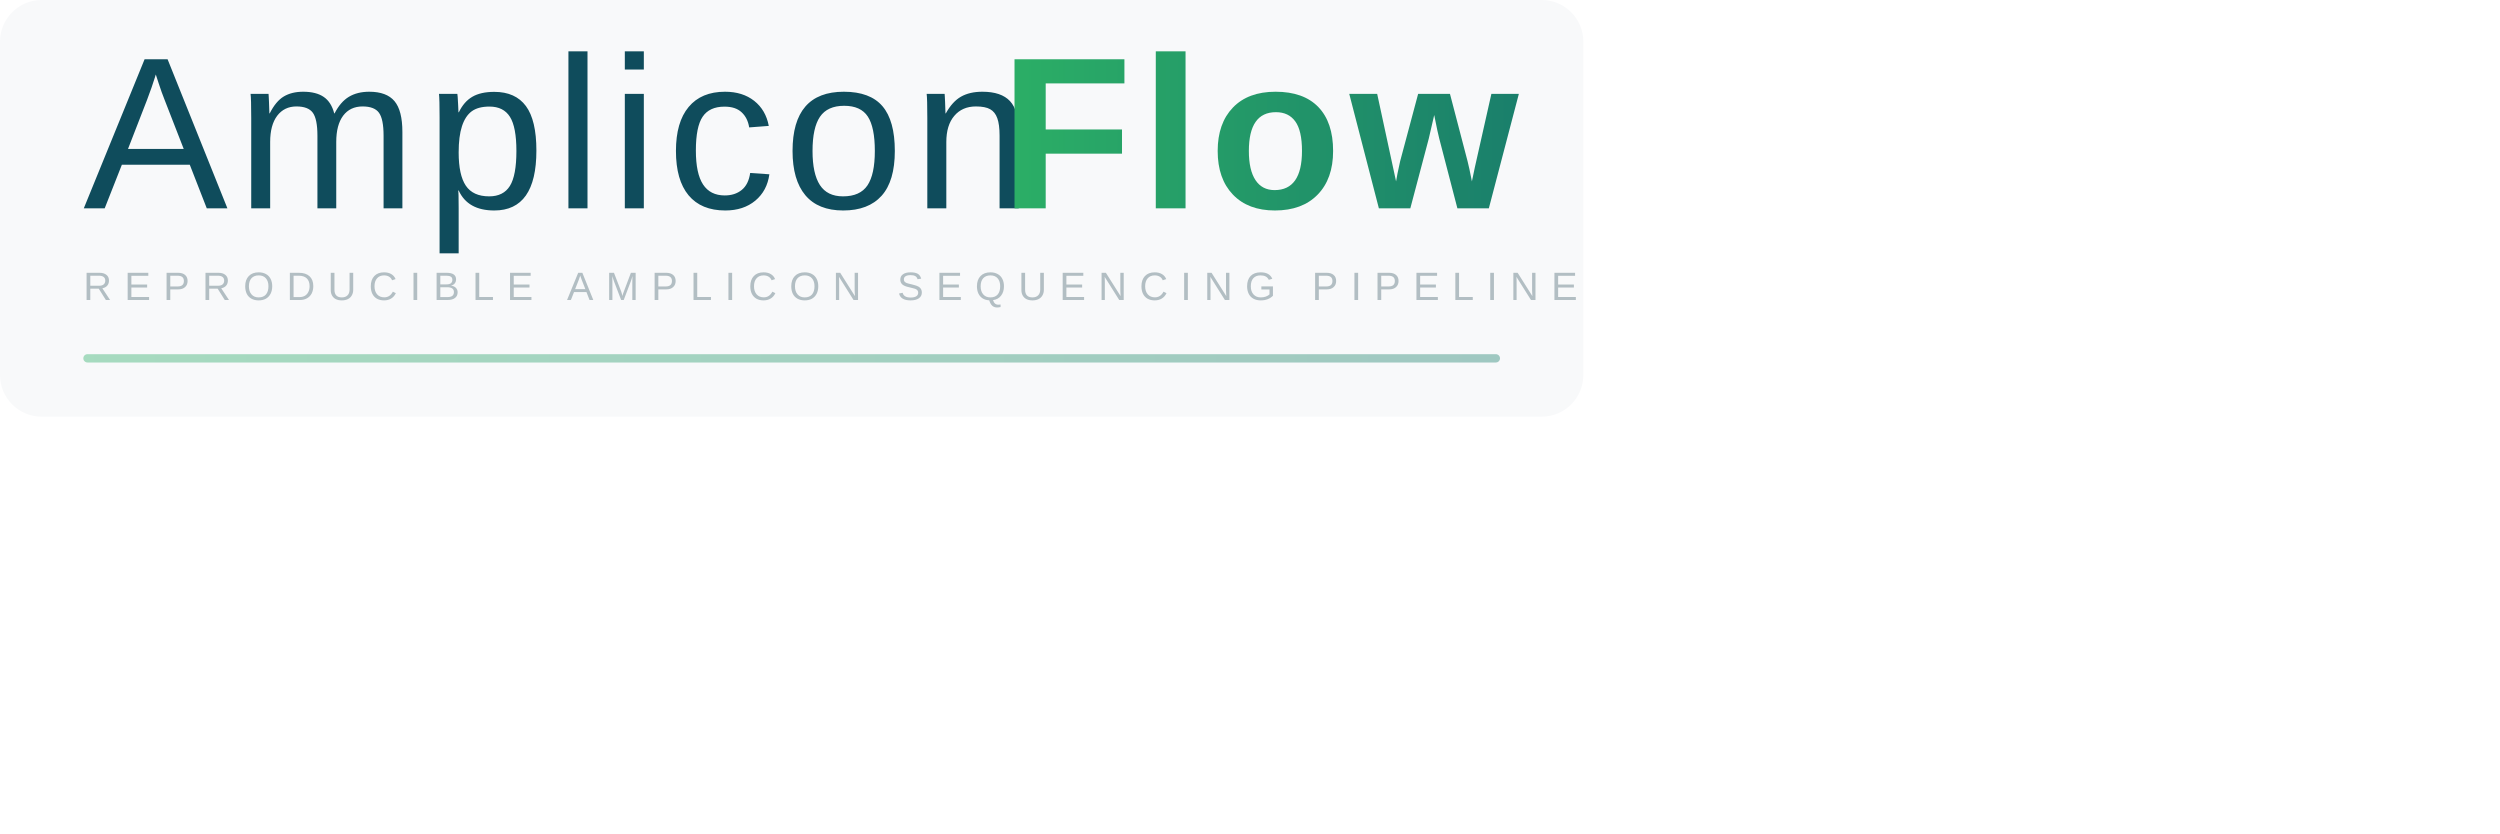
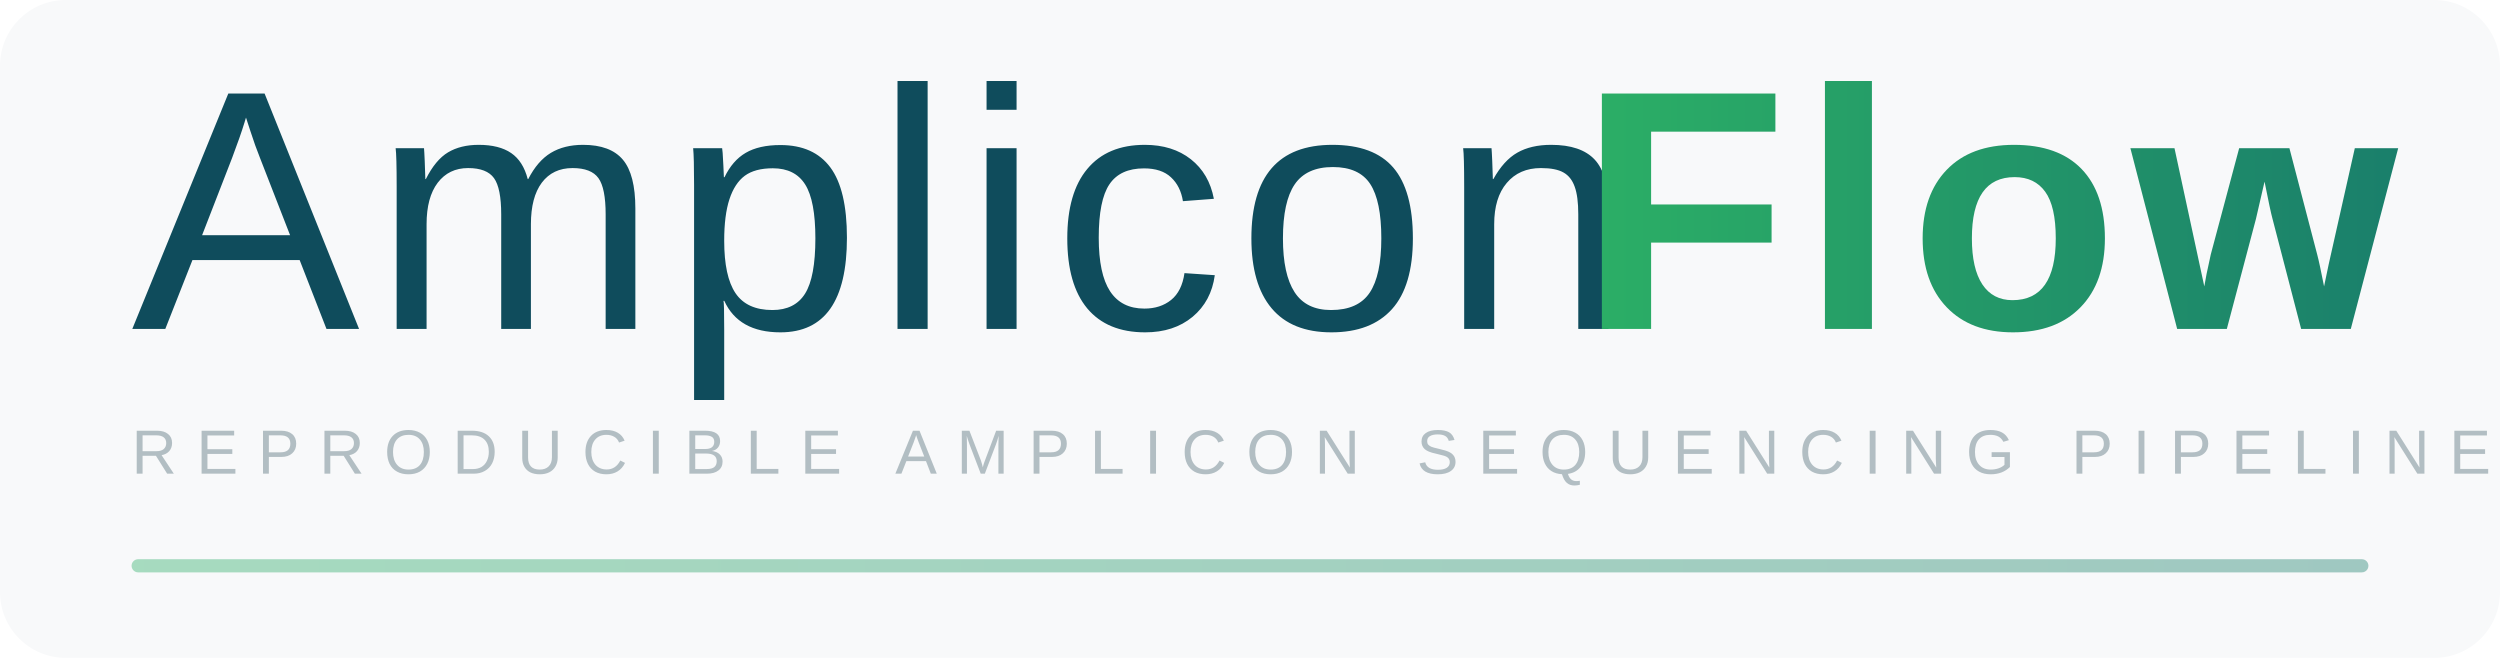
- <svg xmlns="http://www.w3.org/2000/svg" viewBox="0 0 600 200" width="600" height="200">
+ <svg xmlns="http://www.w3.org/2000/svg" viewBox="0 0 380 100" width="380" height="100">
  <defs>
    <linearGradient id="dnaGrad" x1="0%" y1="0%" x2="0%" y2="100%">
      <stop offset="0%" style="stop-color:#0F4C5C;stop-opacity:1" />
      <stop offset="100%" style="stop-color:#1A7F6B;stop-opacity:1" />
    </linearGradient>
    <linearGradient id="flowGrad" x1="0%" y1="0%" x2="100%" y2="0%">
      <stop offset="0%" style="stop-color:#2BAE66;stop-opacity:1" />
      <stop offset="100%" style="stop-color:#1A7F6B;stop-opacity:1" />
    </linearGradient>
    <filter id="softShadow">
      <feDropShadow dx="0" dy="2" stdDeviation="4" flood-color="#0F4C5C" flood-opacity="0.15" />
    </filter>
  </defs>
  <rect width="380" height="100" fill="#F8F9FA" rx="10" />
  <g transform="translate(20, 0)">
    <text x="0" y="50" font-family="'Segoe UI', 'Helvetica Neue', Arial, sans-serif" font-size="52" font-weight="300" fill="#0F4C5C" letter-spacing="2">
      Amplicon
    </text>
    <text x="220" y="50" font-family="'Segoe UI', 'Helvetica Neue', Arial, sans-serif" font-size="52" font-weight="700" fill="url(#flowGrad)" letter-spacing="2">
      Flow
    </text>
  </g>
  <text x="20" y="72" font-family="'Segoe UI', 'Helvetica Neue', Arial, sans-serif" font-size="9.5" font-weight="500" fill="#B2BEC3" letter-spacing="3">
    REPRODUCIBLE AMPLICON SEQUENCING PIPELINE
  </text>
  <rect x="20" y="85" width="340" height="2" fill="url(#flowGrad)" opacity="0.4" rx="1" />
</svg>
